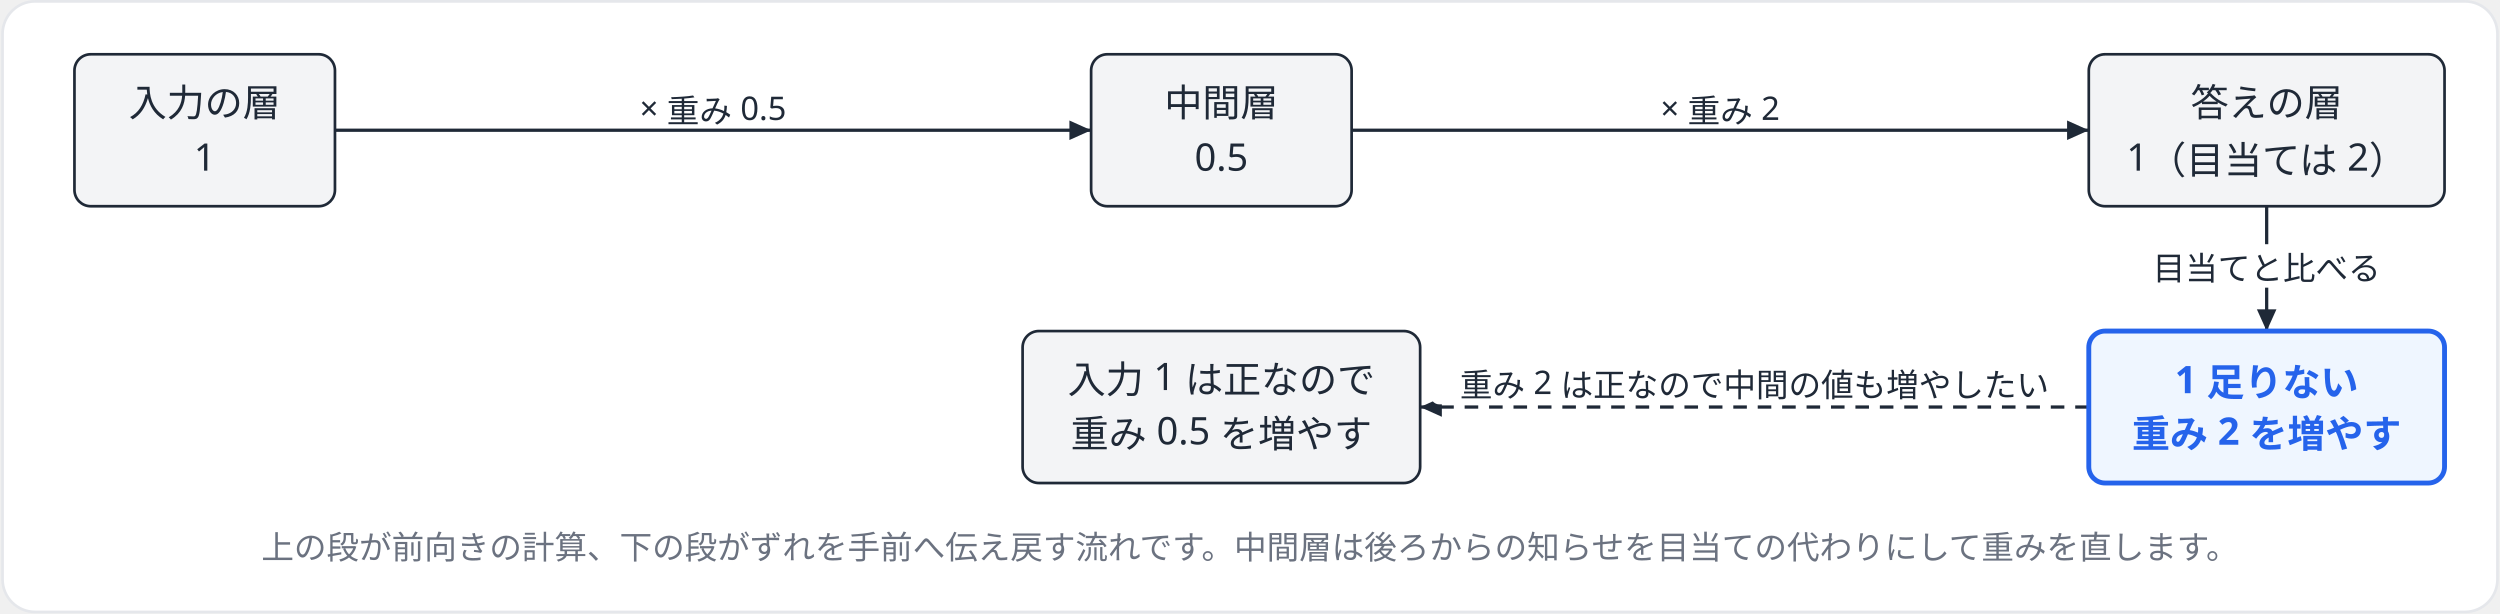
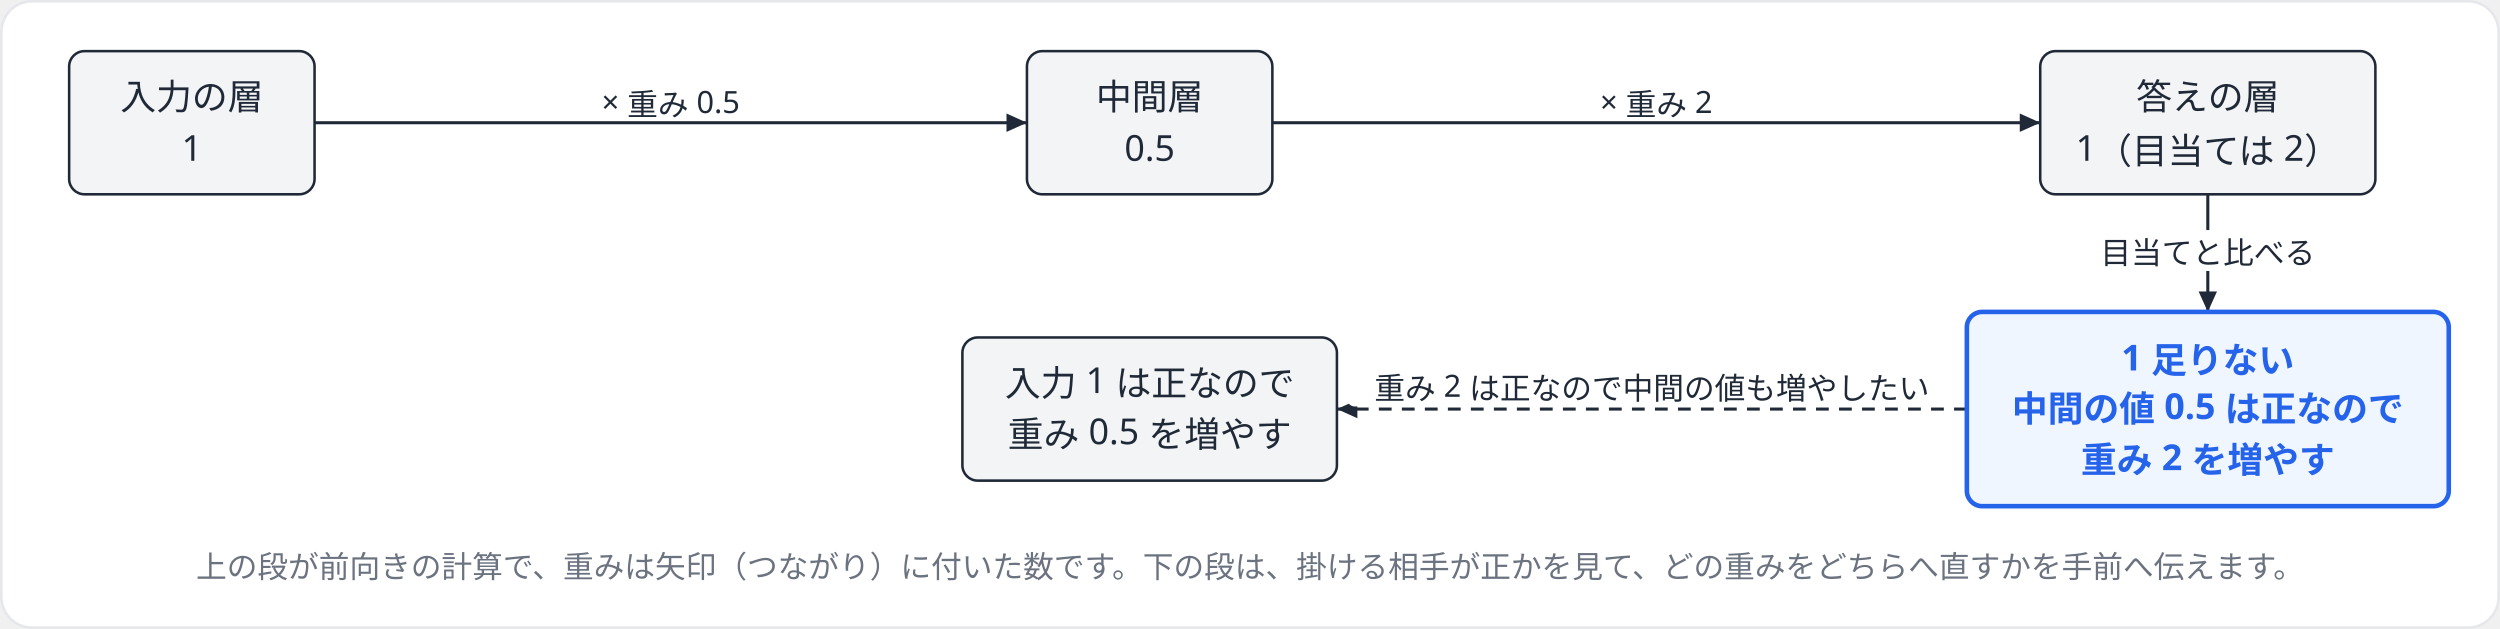
- <svg xmlns="http://www.w3.org/2000/svg" width="640" height="157" viewBox="0 0 920.4 226" role="img">
-   <rect x="0.5" y="0.5" width="919.4" height="225" rx="12" fill="#ffffff" stroke="#e5e7eb" stroke-width="1" />
+ <svg xmlns="http://www.w3.org/2000/svg" width="640" height="161" viewBox="0 0 977.8 246" role="img">
+   <rect x="0.5" y="0.5" width="976.8" height="245" rx="12" fill="#ffffff" stroke="#e5e7eb" stroke-width="1" />
  <g transform="translate(20 20)">
    <polyline points="103,28 381.65,28" fill="none" stroke="#1f2937" stroke-width="1.2" stroke-linejoin="round" />
    <polygon points="381.65,28 373.65,31.6 373.65,24.4" fill="#1f2937" />
-     <polyline points="477.65,28 749.3,28" fill="none" stroke="#1f2937" stroke-width="1.2" stroke-linejoin="round" />
-     <polygon points="749.3,28 741.3,31.6 741.3,24.4" fill="#1f2937" />
-     <polyline points="814.85,56 814.85,102" fill="none" stroke="#1f2937" stroke-width="1.2" stroke-linejoin="round" />
-     <polygon points="814.85,102 811.25,94 818.45,94" fill="#1f2937" />
-     <polyline points="749.3,130 502.9,130" fill="none" stroke="#1f2937" stroke-width="1.2" stroke-dasharray="5 4" stroke-linejoin="round" />
-     <polygon points="502.9,130 510.9,126.4 510.9,133.6" fill="#1f2937" />
+     <polyline points="477.65,28 778,28" fill="none" stroke="#1f2937" stroke-width="1.2" stroke-linejoin="round" />
+     <polygon points="778,28 770,31.6 770,24.4" fill="#1f2937" />
+     <polyline points="843.55,56 843.55,102" fill="none" stroke="#1f2937" stroke-width="1.2" stroke-linejoin="round" />
+     <polygon points="843.55,102 839.95,94 847.15,94" fill="#1f2937" />
+     <polyline points="749.3,140 502.9,140" fill="none" stroke="#1f2937" stroke-width="1.2" stroke-dasharray="5 4" stroke-linejoin="round" />
+     <polygon points="502.9,140 510.9,136.4 510.9,143.6" fill="#1f2937" />
    <rect x="7" y="0" width="96" height="56" rx="6" fill="#f3f4f6" stroke="#1f2937" stroke-width="1" />
    <text x="55" y="22.9" font-family="Hiragino Sans, Hiragino Kaku Gothic ProN, Noto Sans JP, Yu Gothic, Meiryo, sans-serif" font-size="14" fill="#1f2937" text-anchor="middle">入力の層</text>
    <text x="55" y="42.9" font-family="Hiragino Sans, Hiragino Kaku Gothic ProN, Noto Sans JP, Yu Gothic, Meiryo, sans-serif" font-size="14" fill="#1f2937" text-anchor="middle">1</text>
    <rect x="381.65" y="0" width="96" height="56" rx="6" fill="#f3f4f6" stroke="#1f2937" stroke-width="1" />
    <text x="429.65" y="22.9" font-family="Hiragino Sans, Hiragino Kaku Gothic ProN, Noto Sans JP, Yu Gothic, Meiryo, sans-serif" font-size="14" fill="#1f2937" text-anchor="middle">中間層</text>
    <text x="429.65" y="42.9" font-family="Hiragino Sans, Hiragino Kaku Gothic ProN, Noto Sans JP, Yu Gothic, Meiryo, sans-serif" font-size="14" fill="#1f2937" text-anchor="middle">0.5</text>
-     <rect x="749.3" y="0" width="131.1" height="56" rx="6" fill="#f3f4f6" stroke="#1f2937" stroke-width="1" />
-     <text x="814.85" y="22.9" font-family="Hiragino Sans, Hiragino Kaku Gothic ProN, Noto Sans JP, Yu Gothic, Meiryo, sans-serif" font-size="14" fill="#1f2937" text-anchor="middle">答えの層</text>
-     <text x="814.85" y="42.9" font-family="Hiragino Sans, Hiragino Kaku Gothic ProN, Noto Sans JP, Yu Gothic, Meiryo, sans-serif" font-size="14" fill="#1f2937" text-anchor="middle">1（目当ては 2）</text>
-     <rect x="749.3" y="102" width="131.1" height="56" rx="6" fill="#eff6ff" stroke="#2563eb" stroke-width="1.8" />
-     <text x="814.85" y="124.9" font-family="Hiragino Sans, Hiragino Kaku Gothic ProN, Noto Sans JP, Yu Gothic, Meiryo, sans-serif" font-size="14" fill="#2563eb" text-anchor="middle" font-weight="600">1 足りない</text>
-     <text x="814.85" y="144.9" font-family="Hiragino Sans, Hiragino Kaku Gothic ProN, Noto Sans JP, Yu Gothic, Meiryo, sans-serif" font-size="14" fill="#2563eb" text-anchor="middle" font-weight="600">重み 2 を増やす</text>
-     <rect x="356.4" y="102" width="146.5" height="56" rx="6" fill="#f3f4f6" stroke="#1f2937" stroke-width="1" />
-     <text x="429.65" y="124.9" font-family="Hiragino Sans, Hiragino Kaku Gothic ProN, Noto Sans JP, Yu Gothic, Meiryo, sans-serif" font-size="14" fill="#1f2937" text-anchor="middle">入力 1 は正なので</text>
-     <text x="429.65" y="144.9" font-family="Hiragino Sans, Hiragino Kaku Gothic ProN, Noto Sans JP, Yu Gothic, Meiryo, sans-serif" font-size="14" fill="#1f2937" text-anchor="middle">重み 0.5 を増やす</text>
+     <rect x="778" y="0" width="131.1" height="56" rx="6" fill="#f3f4f6" stroke="#1f2937" stroke-width="1" />
+     <text x="843.55" y="22.9" font-family="Hiragino Sans, Hiragino Kaku Gothic ProN, Noto Sans JP, Yu Gothic, Meiryo, sans-serif" font-size="14" fill="#1f2937" text-anchor="middle">答えの層</text>
+     <text x="843.55" y="42.9" font-family="Hiragino Sans, Hiragino Kaku Gothic ProN, Noto Sans JP, Yu Gothic, Meiryo, sans-serif" font-size="14" fill="#1f2937" text-anchor="middle">1（目当ては 2）</text>
+     <rect x="749.3" y="102" width="188.5" height="76" rx="6" fill="#eff6ff" stroke="#2563eb" stroke-width="1.8" />
+     <text x="843.55" y="124.9" font-family="Hiragino Sans, Hiragino Kaku Gothic ProN, Noto Sans JP, Yu Gothic, Meiryo, sans-serif" font-size="14" fill="#2563eb" text-anchor="middle" font-weight="600">1 足りない</text>
+     <text x="843.55" y="144.9" font-family="Hiragino Sans, Hiragino Kaku Gothic ProN, Noto Sans JP, Yu Gothic, Meiryo, sans-serif" font-size="14" fill="#2563eb" text-anchor="middle" font-weight="600">中間の値 0.5 は正なので</text>
+     <text x="843.55" y="164.9" font-family="Hiragino Sans, Hiragino Kaku Gothic ProN, Noto Sans JP, Yu Gothic, Meiryo, sans-serif" font-size="14" fill="#2563eb" text-anchor="middle" font-weight="600">重み 2 を増やす</text>
+     <rect x="356.4" y="112" width="146.5" height="56" rx="6" fill="#f3f4f6" stroke="#1f2937" stroke-width="1" />
+     <text x="429.65" y="134.9" font-family="Hiragino Sans, Hiragino Kaku Gothic ProN, Noto Sans JP, Yu Gothic, Meiryo, sans-serif" font-size="14" fill="#1f2937" text-anchor="middle">入力 1 は正なので</text>
+     <text x="429.65" y="154.9" font-family="Hiragino Sans, Hiragino Kaku Gothic ProN, Noto Sans JP, Yu Gothic, Meiryo, sans-serif" font-size="14" fill="#1f2937" text-anchor="middle">重み 0.5 を増やす</text>
    <rect x="206.52" y="11" width="71.6" height="16" rx="3" fill="#ffffff" />
    <text x="242.32" y="24.2" font-family="Hiragino Sans, Hiragino Kaku Gothic ProN, Noto Sans JP, Yu Gothic, Meiryo, sans-serif" font-size="12" fill="#1f2937" text-anchor="middle">× 重み 0.5</text>
-     <rect x="584.27" y="11" width="58.4" height="16" rx="3" fill="#ffffff" />
-     <text x="613.47" y="24.2" font-family="Hiragino Sans, Hiragino Kaku Gothic ProN, Noto Sans JP, Yu Gothic, Meiryo, sans-serif" font-size="12" fill="#1f2937" text-anchor="middle">× 重み 2</text>
-     <rect x="768.85" y="70" width="92" height="16" rx="3" fill="#ffffff" />
-     <text x="814.85" y="83.2" font-family="Hiragino Sans, Hiragino Kaku Gothic ProN, Noto Sans JP, Yu Gothic, Meiryo, sans-serif" font-size="12" fill="#1f2937" text-anchor="middle">目当てと比べる</text>
-     <rect x="506.9" y="113" width="238.4" height="16" rx="3" fill="#ffffff" />
-     <text x="626.1" y="126.2" font-family="Hiragino Sans, Hiragino Kaku Gothic ProN, Noto Sans JP, Yu Gothic, Meiryo, sans-serif" font-size="12" fill="#1f2937" text-anchor="middle">重み 2 は正なので
+     <rect x="598.62" y="11" width="58.4" height="16" rx="3" fill="#ffffff" />
+     <text x="627.83" y="24.2" font-family="Hiragino Sans, Hiragino Kaku Gothic ProN, Noto Sans JP, Yu Gothic, Meiryo, sans-serif" font-size="12" fill="#1f2937" text-anchor="middle">× 重み 2</text>
+     <rect x="797.55" y="70" width="92" height="16" rx="3" fill="#ffffff" />
+     <text x="843.55" y="83.2" font-family="Hiragino Sans, Hiragino Kaku Gothic ProN, Noto Sans JP, Yu Gothic, Meiryo, sans-serif" font-size="12" fill="#1f2937" text-anchor="middle">目当てと比べる</text>
+     <rect x="506.9" y="123" width="238.4" height="16" rx="3" fill="#ffffff" />
+     <text x="626.1" y="136.2" font-family="Hiragino Sans, Hiragino Kaku Gothic ProN, Noto Sans JP, Yu Gothic, Meiryo, sans-serif" font-size="12" fill="#1f2937" text-anchor="middle">重み 2 は正なので
中間の値も増やしたい</text>
  </g>
-   <text x="460.2" y="206" font-family="Hiragino Sans, Hiragino Kaku Gothic ProN, Noto Sans JP, Yu Gothic, Meiryo, sans-serif" font-size="12" fill="#6b7280" text-anchor="middle">上の段が前向きの計算、下の段がずれを手前へ伝え戻す流れです。中間層は後ろからの知らせを目当ての代わりにして重みを直します。</text>
+   <text x="488.9" y="226" font-family="Hiragino Sans, Hiragino Kaku Gothic ProN, Noto Sans JP, Yu Gothic, Meiryo, sans-serif" font-size="12" fill="#6b7280" text-anchor="middle">上の段が前向きの計算で、重みは矢印（つながり）に付いた数です。下の段は、掛ける相手が正かを見て、どの重みをどちらへ直すかを手前へ伝えます。</text>
</svg>
